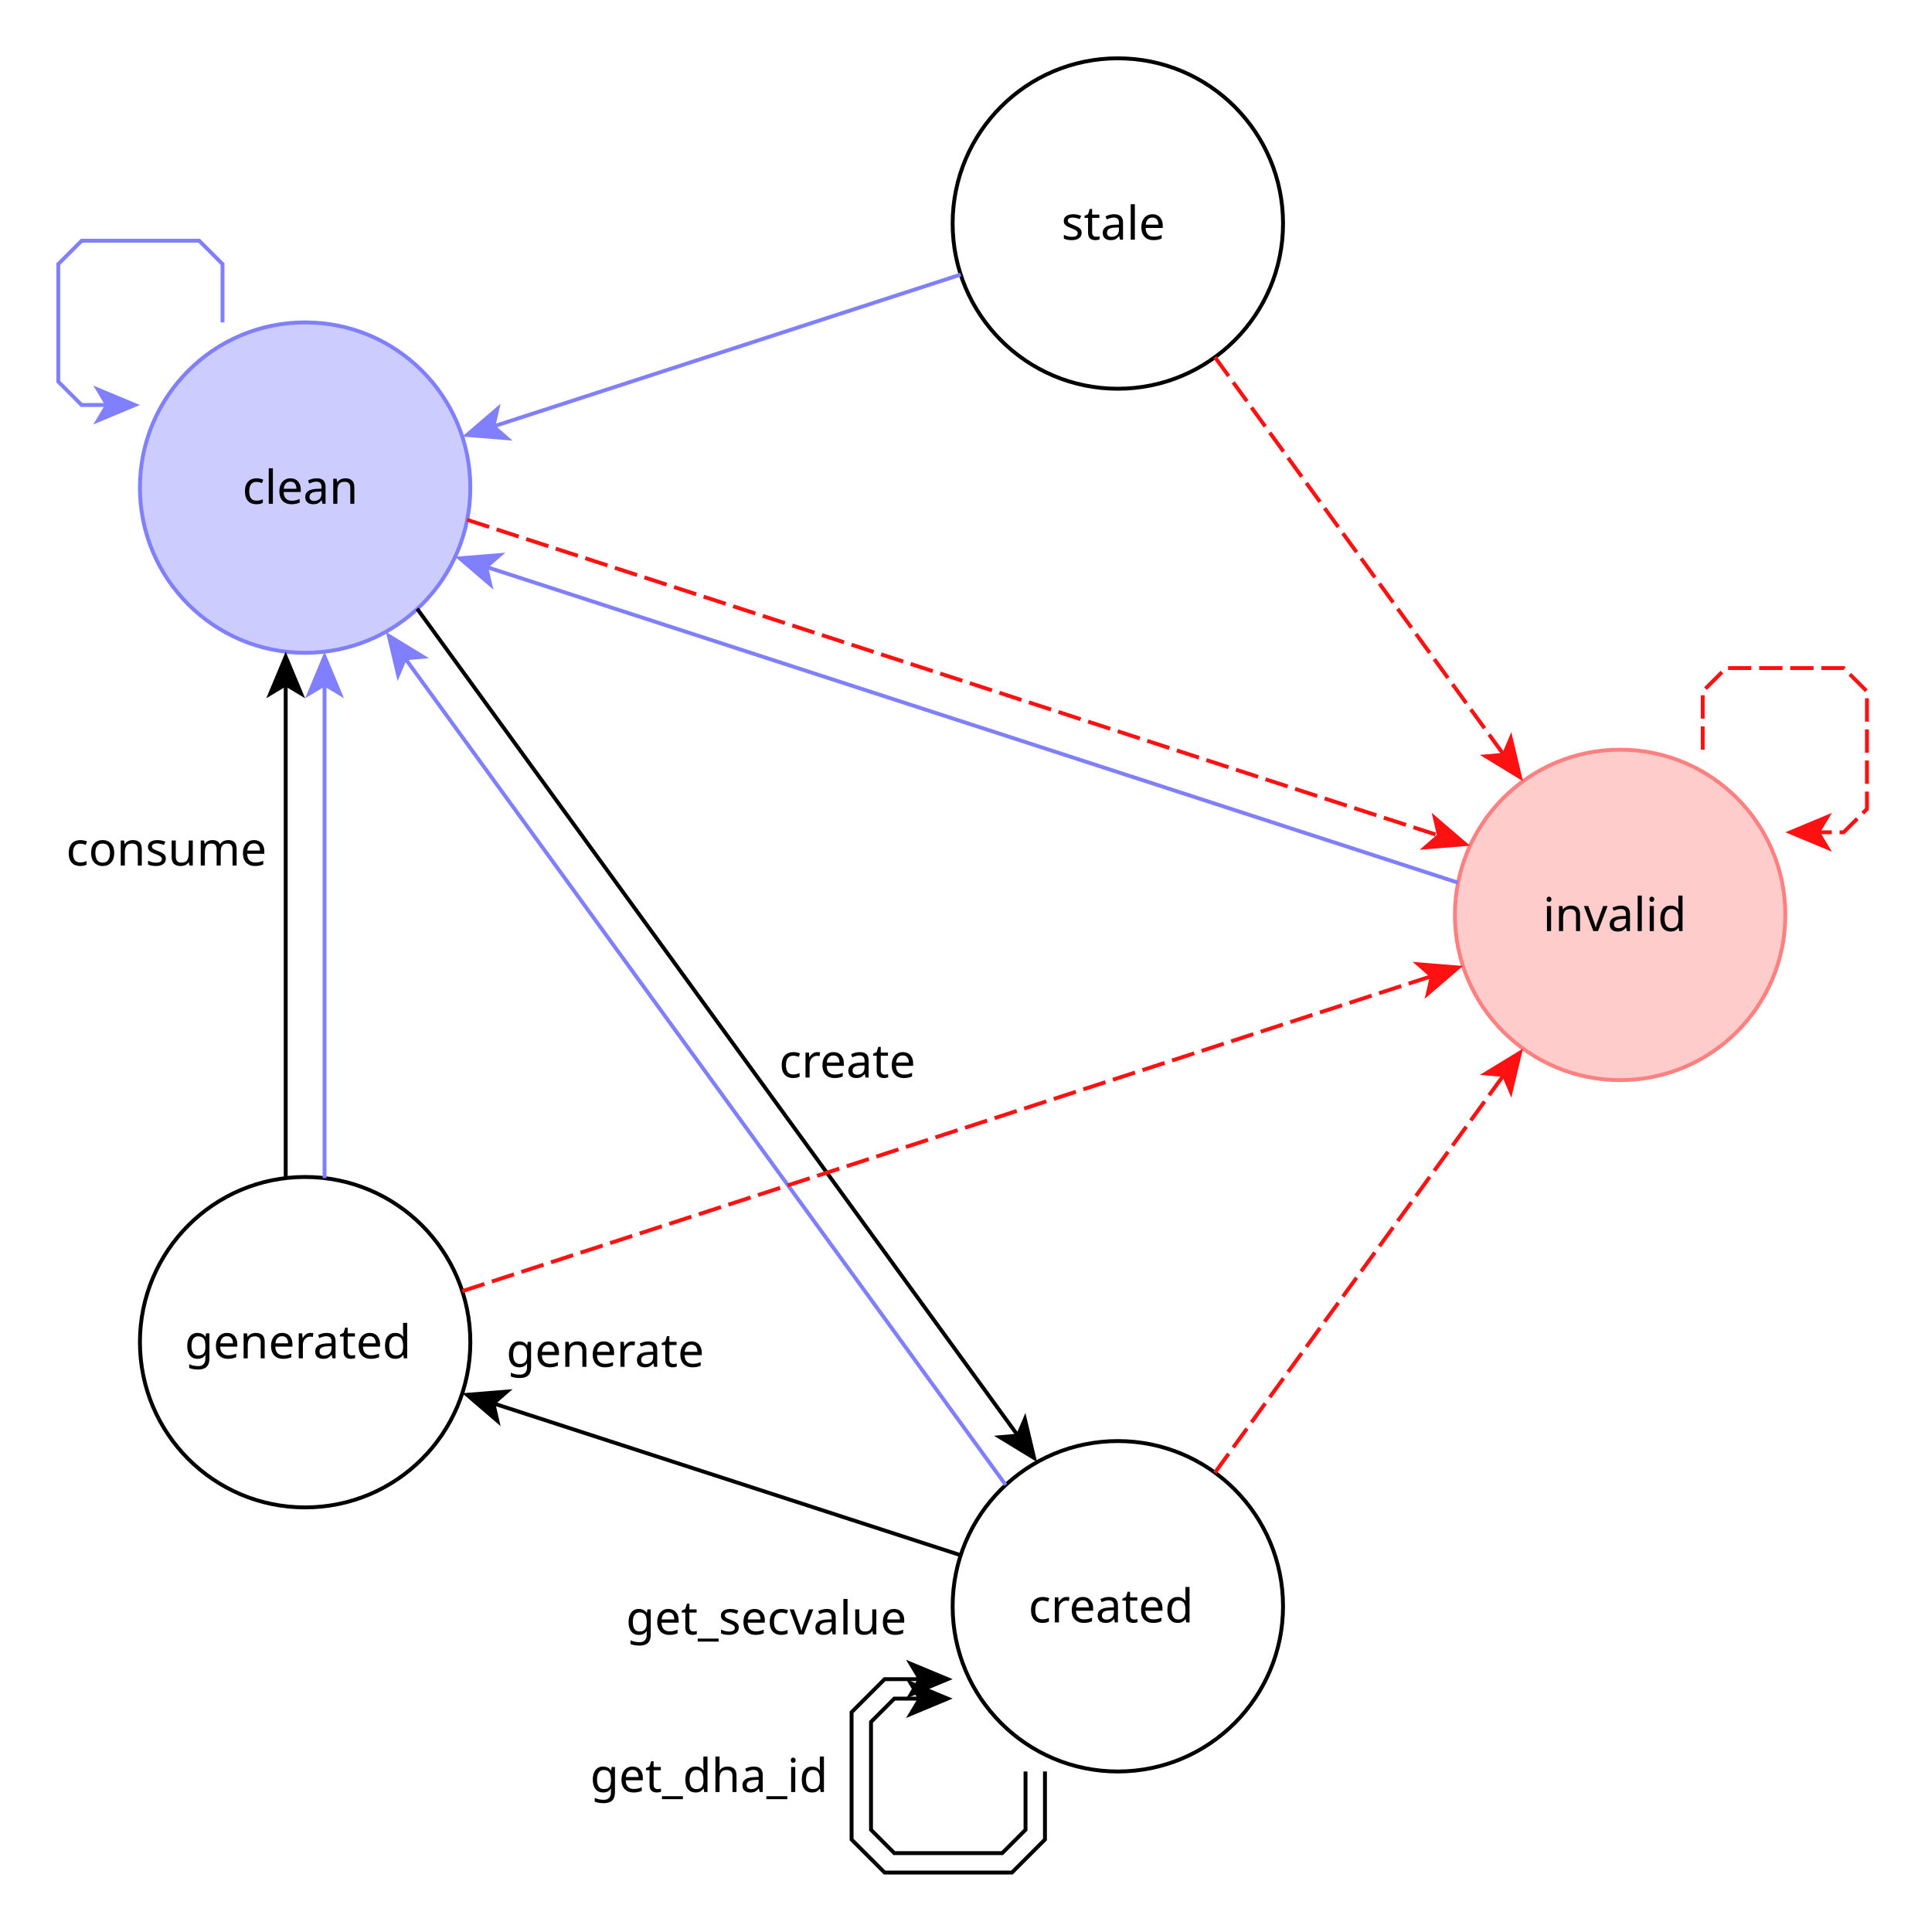
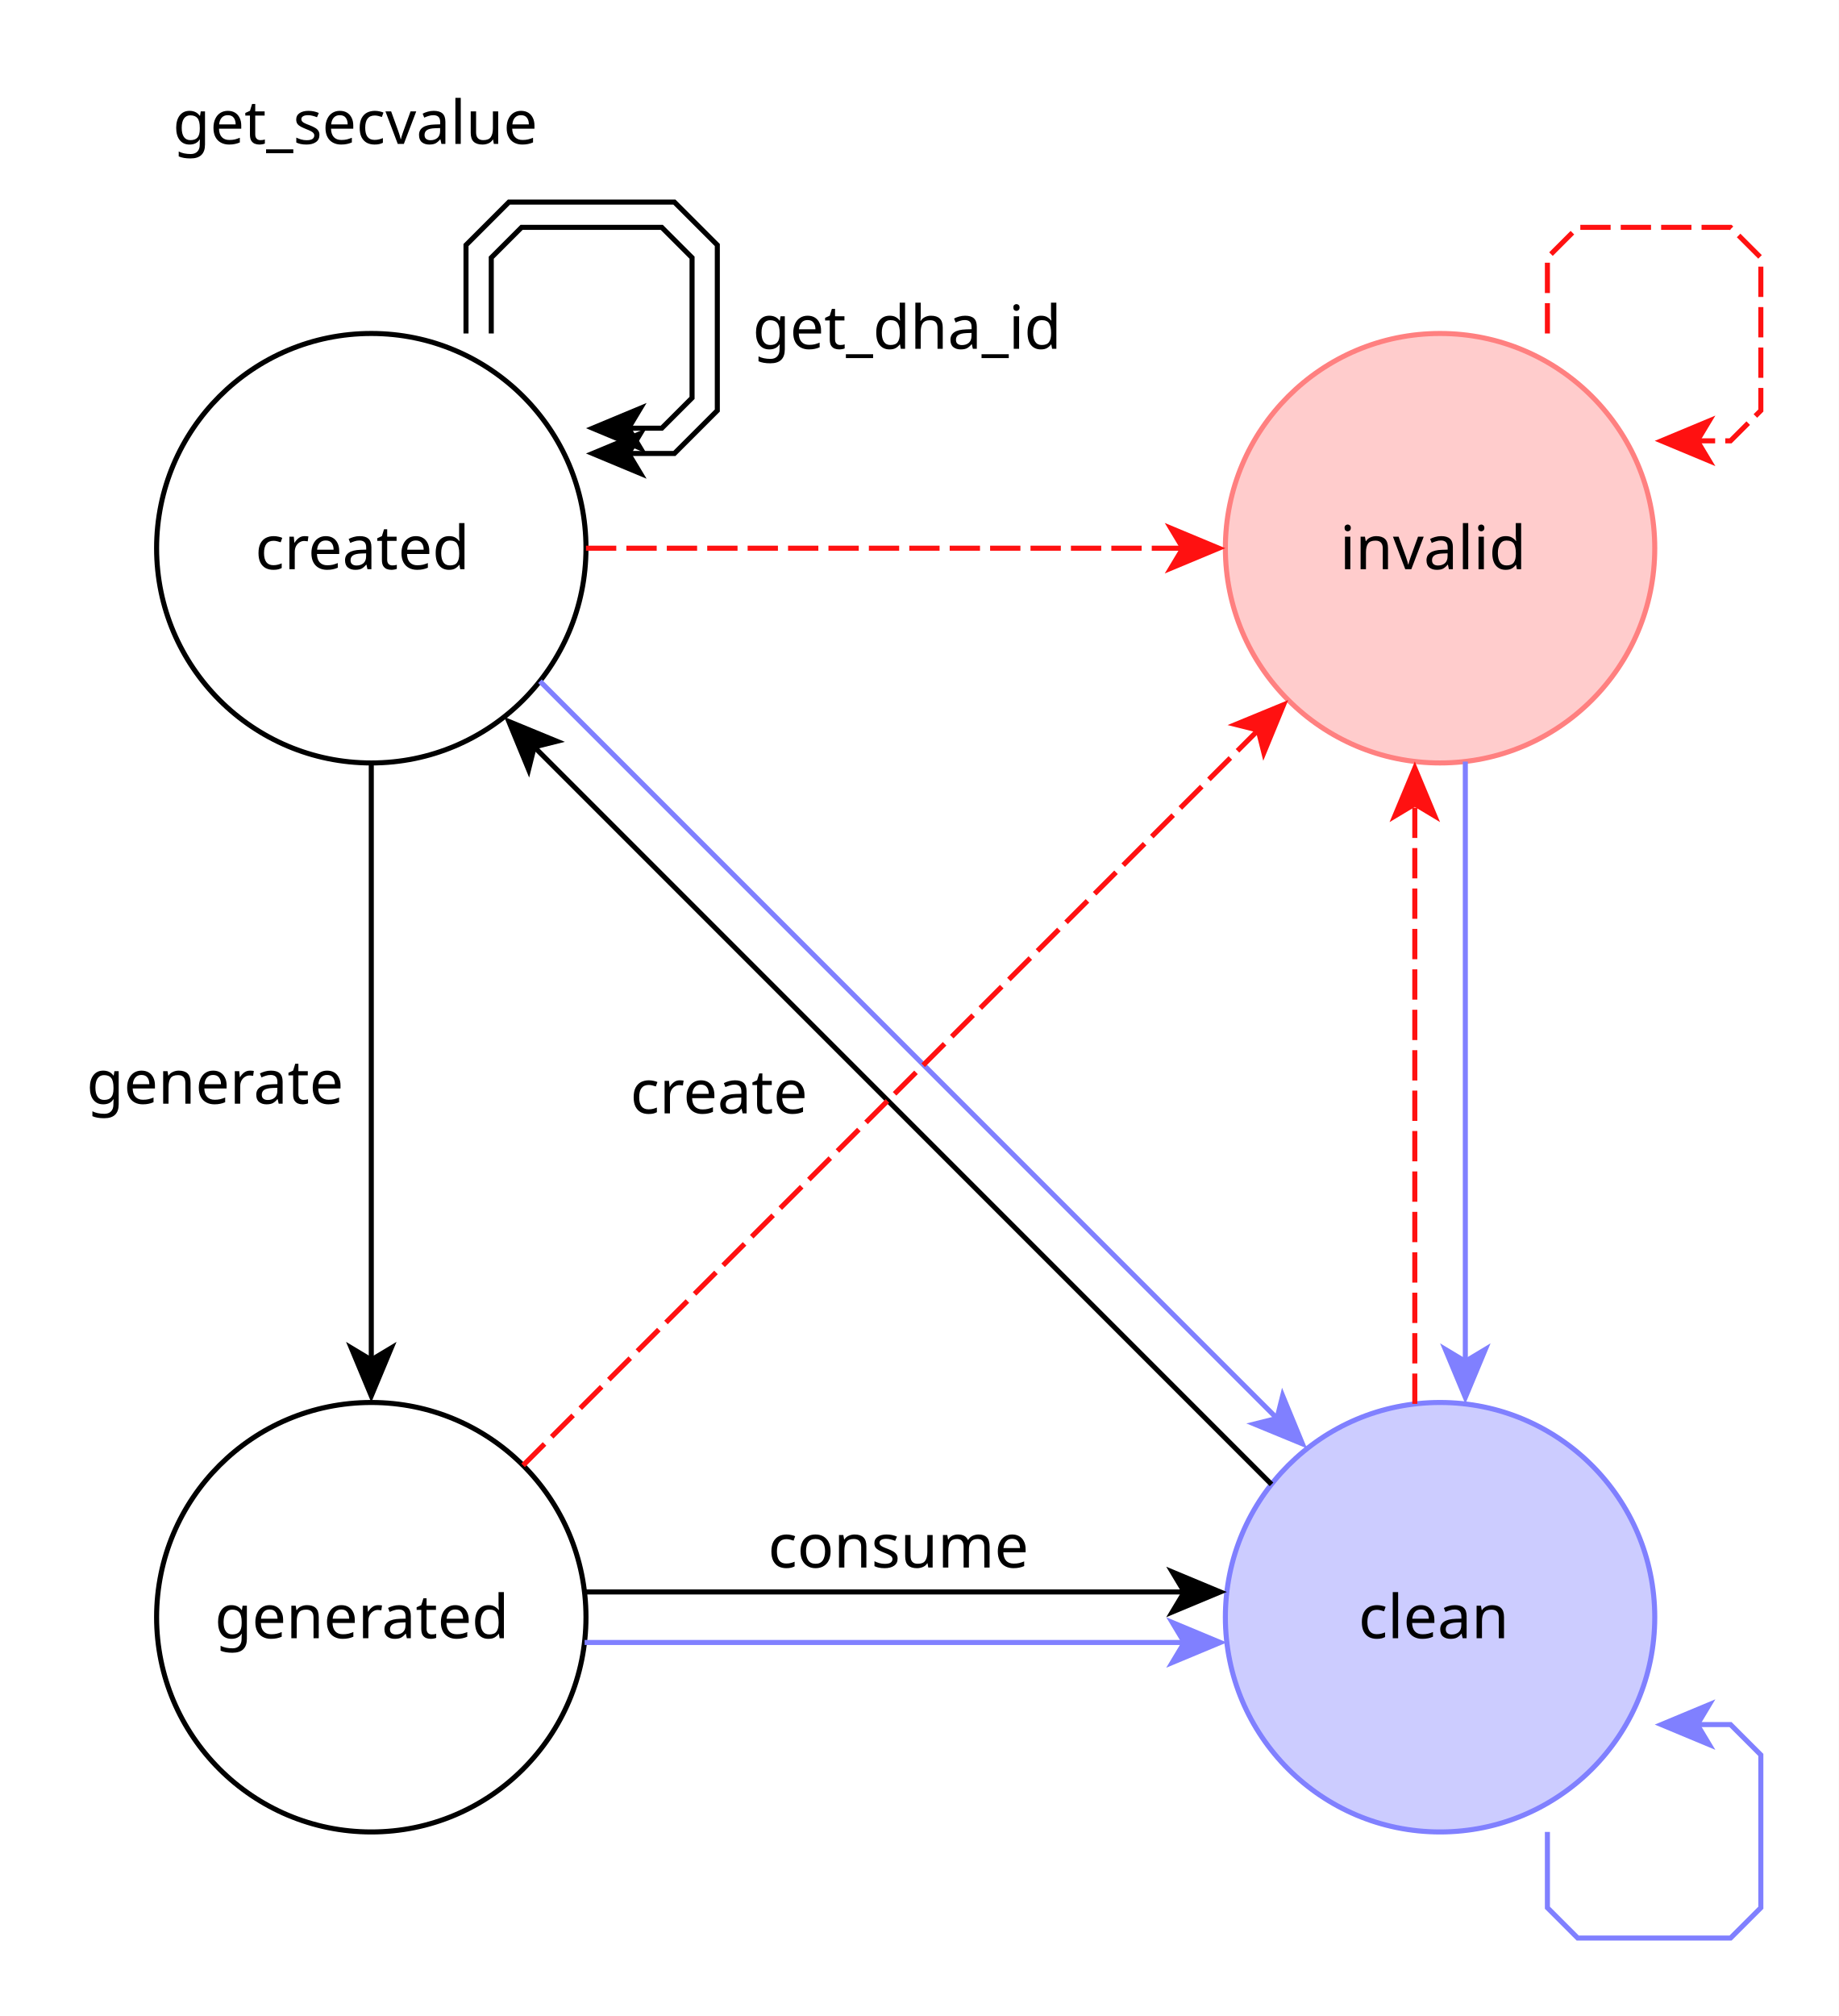
- <svg xmlns="http://www.w3.org/2000/svg" fill-opacity="1" color-rendering="auto" color-interpolation="auto" stroke="black" text-rendering="auto" stroke-linecap="square" width="496" stroke-miterlimit="10" stroke-opacity="1" shape-rendering="auto" fill="black" stroke-dasharray="none" font-weight="normal" stroke-width="1" height="497" font-family="'Dialog'" font-style="normal" stroke-linejoin="miter" font-size="12" stroke-dashoffset="0" image-rendering="auto">
+ <svg xmlns="http://www.w3.org/2000/svg" fill-opacity="1" color-rendering="auto" color-interpolation="auto" stroke="black" text-rendering="auto" stroke-linecap="square" width="364" stroke-miterlimit="10" stroke-opacity="1" shape-rendering="auto" fill="black" stroke-dasharray="none" font-weight="normal" stroke-width="1" height="399" font-family="'Dialog'" font-style="normal" stroke-linejoin="miter" font-size="12" stroke-dashoffset="0" image-rendering="auto">
  <defs id="genericDefs" />
  <g>
    <defs id="defs1">
      <clipPath clipPathUnits="userSpaceOnUse" id="clipPath1">
-         <path d="M0 0 L496 0 L496 497 L0 497 L0 0 Z" />
+         <path d="M0 0 L364 0 L364 399 L0 399 L0 0 Z" />
      </clipPath>
      <clipPath clipPathUnits="userSpaceOnUse" id="clipPath2">
-         <path d="M-15 -15 L481 -15 L481 482 L-15 482 L-15 -15 Z" />
+         <path d="M-31 -40 L333 -40 L333 359 L-31 359 L-31 -40 Z" />
      </clipPath>
    </defs>
-     <g fill="white" transform="translate(15,15)" stroke="white">
-       <rect x="-15" width="496" height="497" y="-15" clip-path="url(#clipPath2)" stroke="none" />
+     <g fill="white" transform="translate(31,40)" stroke="white">
+       <rect x="-31" width="364" height="399" y="-40" clip-path="url(#clipPath2)" stroke="none" />
    </g>
-     <g fill="rgb(204,204,255)" transform="matrix(1,0,0,1,15,15)" stroke="rgb(204,204,255)">
-       <circle r="42.5" clip-path="url(#clipPath2)" cx="63.5" cy="110.434" stroke="none" />
+     <g fill="rgb(204,204,255)" transform="matrix(1,0,0,1,31,40)" stroke="rgb(204,204,255)">
+       <circle r="42.5" clip-path="url(#clipPath2)" cx="254.074" cy="280.074" stroke="none" />
    </g>
-     <g stroke-miterlimit="1.45" font-family="sans-serif" transform="matrix(1,0,0,1,15,15)" stroke-linecap="butt">
-       <text x="47.363" xml:space="preserve" y="114.591" clip-path="url(#clipPath2)" stroke="none">clean</text>
-       <circle fill="none" r="42.5" clip-path="url(#clipPath2)" cx="63.5" cy="110.434" stroke="rgb(128,128,255)" />
+     <g stroke-miterlimit="1.45" font-family="sans-serif" transform="matrix(1,0,0,1,31,40)" stroke-linecap="butt">
+       <text x="237.938" xml:space="preserve" y="284.231" clip-path="url(#clipPath2)" stroke="none">clean</text>
+       <circle fill="none" r="42.5" clip-path="url(#clipPath2)" cx="254.074" cy="280.074" stroke="rgb(128,128,255)" />
    </g>
-     <g fill="rgb(255,204,204)" transform="matrix(1,0,0,1,15,15)" stroke="rgb(255,204,204)">
-       <circle r="42.5" clip-path="url(#clipPath2)" cx="401.799" cy="220.354" stroke="none" />
+     <g fill="rgb(255,204,204)" transform="matrix(1,0,0,1,31,40)" stroke="rgb(255,204,204)">
+       <circle r="42.5" clip-path="url(#clipPath2)" cx="254.074" cy="68.5" stroke="none" />
    </g>
-     <g stroke-miterlimit="1.45" font-family="sans-serif" transform="matrix(1,0,0,1,15,15)" stroke-linecap="butt">
-       <text x="381.959" xml:space="preserve" y="224.511" clip-path="url(#clipPath2)" stroke="none">invalid</text>
-       <circle fill="none" r="42.5" clip-path="url(#clipPath2)" cx="401.799" cy="220.354" stroke="rgb(255,128,128)" />
+     <g stroke-miterlimit="1.45" font-family="sans-serif" transform="matrix(1,0,0,1,31,40)" stroke-linecap="butt">
+       <text x="234.234" xml:space="preserve" y="72.656" clip-path="url(#clipPath2)" stroke="none">invalid</text>
+       <circle fill="none" r="42.5" clip-path="url(#clipPath2)" cx="254.074" cy="68.5" stroke="rgb(255,128,128)" />
    </g>
-     <g fill="white" transform="matrix(1,0,0,1,15,15)" stroke="white">
-       <circle r="42.5" clip-path="url(#clipPath2)" cx="272.58" cy="42.5" stroke="none" />
+     <g fill="white" transform="matrix(1,0,0,1,31,40)" stroke="white">
+       <circle r="42.5" clip-path="url(#clipPath2)" cx="42.5" cy="68.5" stroke="none" />
    </g>
-     <g stroke-miterlimit="1.45" font-family="sans-serif" transform="matrix(1,0,0,1,15,15)" stroke-linecap="butt">
-       <text x="258.067" xml:space="preserve" y="46.656" clip-path="url(#clipPath2)" stroke="none">stale</text>
-       <circle fill="none" r="42.5" clip-path="url(#clipPath2)" cx="272.58" cy="42.5" />
+     <g stroke-miterlimit="1.45" font-family="sans-serif" transform="matrix(1,0,0,1,31,40)" stroke-linecap="butt">
+       <text x="19.514" xml:space="preserve" y="72.656" clip-path="url(#clipPath2)" stroke="none">created</text>
+       <circle fill="none" r="42.5" clip-path="url(#clipPath2)" cx="42.5" cy="68.5" />
    </g>
-     <g fill="white" transform="matrix(1,0,0,1,15,15)" stroke="white">
-       <circle r="42.5" clip-path="url(#clipPath2)" cx="272.58" cy="398.209" stroke="none" />
+     <g fill="white" transform="matrix(1,0,0,1,31,40)" stroke="white">
+       <circle r="42.5" clip-path="url(#clipPath2)" cx="42.5" cy="280.074" stroke="none" />
    </g>
-     <g stroke-miterlimit="1.45" font-family="sans-serif" transform="matrix(1,0,0,1,15,15)" stroke-linecap="butt">
-       <text x="249.594" xml:space="preserve" y="402.365" clip-path="url(#clipPath2)" stroke="none">created</text>
-       <circle fill="none" r="42.5" clip-path="url(#clipPath2)" cx="272.58" cy="398.209" />
+     <g stroke-miterlimit="1.45" font-family="sans-serif" transform="matrix(1,0,0,1,31,40)" stroke-linecap="butt">
+       <text x="11.51" xml:space="preserve" y="284.231" clip-path="url(#clipPath2)" stroke="none">generated</text>
+       <circle fill="none" r="42.5" clip-path="url(#clipPath2)" cx="42.5" cy="280.074" />
+       <path fill="none" d="M275.324 322.574 L275.324 337.574 L281.324 343.574 L311.574 343.574 L317.574 337.574 L317.574 307.324 L311.574 301.324 L304.574 301.324" clip-path="url(#clipPath2)" stroke="rgb(128,128,255)" />
+       <path fill="rgb(128,128,255)" d="M296.574 301.324 L308.574 306.324 L305.574 301.324 L308.574 296.324 Z" clip-path="url(#clipPath2)" stroke="none" />
    </g>
-     <g fill="white" transform="matrix(1,0,0,1,15,15)" stroke="white">
-       <circle r="42.5" clip-path="url(#clipPath2)" cx="63.5" cy="330.274" stroke="none" />
+     <g fill="rgb(255,17,17)" stroke-dasharray="6,2" stroke-miterlimit="1.45" transform="matrix(1,0,0,1,31,40)" stroke-linecap="butt" stroke="rgb(255,17,17)">
+       <path fill="none" d="M249.074 237.847 L249.074 118.713" clip-path="url(#clipPath2)" />
+       <path d="M249.074 110.713 L244.074 122.713 L249.074 119.713 L254.074 122.713 Z" clip-path="url(#clipPath2)" stroke="none" />
+       <path fill="none" d="M275.324 26 L275.324 11 L281.324 5 L311.574 5 L317.574 11 L317.574 41.25 L311.574 47.25 L304.574 47.25" clip-path="url(#clipPath2)" />
+       <path d="M296.574 47.25 L308.574 52.25 L305.574 47.25 L308.574 42.25 Z" clip-path="url(#clipPath2)" stroke="none" />
+       <path fill="none" stroke-dasharray="none" d="M259.074 110.727 L259.074 229.862" clip-path="url(#clipPath2)" stroke="rgb(128,128,255)" />
+       <path fill="rgb(128,128,255)" stroke-dasharray="none" d="M259.074 237.862 L264.074 225.862 L259.074 228.862 L254.074 225.862 Z" clip-path="url(#clipPath2)" stroke="none" />
+       <path fill="none" stroke-dasharray="none" d="M61.25 26 L61.25 8.5 L69.75 0 L102.5 0 L111 8.5 L111 41.25 L102.5 49.75 L93 49.75" clip-path="url(#clipPath2)" stroke="black" />
+       <path fill="black" stroke-dasharray="none" d="M85 49.75 L97 54.75 L94 49.75 L97 44.75 Z" clip-path="url(#clipPath2)" stroke="none" />
    </g>
-     <g stroke-miterlimit="1.45" font-family="sans-serif" transform="matrix(1,0,0,1,15,15)" stroke-linecap="butt">
-       <text x="32.51" xml:space="preserve" y="334.43" clip-path="url(#clipPath2)" stroke="none">generated</text>
-       <circle fill="none" r="42.5" clip-path="url(#clipPath2)" cx="63.5" cy="330.274" />
-       <path fill="none" d="M42.25 67.934 L42.25 52.934 L36.25 46.934 L6 46.934 L0 52.934 L0 83.184 L6 89.184 L13 89.184" clip-path="url(#clipPath2)" stroke="rgb(128,128,255)" />
-       <path fill="rgb(128,128,255)" d="M21 89.184 L9 84.184 L12 89.184 L9 94.184 Z" clip-path="url(#clipPath2)" stroke="none" />
+     <g stroke-miterlimit="1.45" font-family="sans-serif" transform="matrix(1,0,0,1,31,40)" stroke-linecap="butt">
+       <text x="118" xml:space="preserve" y="29.031" clip-path="url(#clipPath2)" stroke="none">get_dha_id</text>
+       <path fill="none" d="M66.25 26 L66.25 11 L72.25 5 L100 5 L106 11 L106 38.75 L100 44.75 L93 44.75" clip-path="url(#clipPath2)" />
+       <path d="M85 44.75 L97 49.75 L94 44.75 L97 39.75 Z" clip-path="url(#clipPath2)" stroke="none" />
+       <text x="3.222" xml:space="preserve" y="-11.515" clip-path="url(#clipPath2)" stroke="none">get_secvalue</text>
+       <path fill="none" d="M220.709 253.78 L74.461 107.532" clip-path="url(#clipPath2)" />
+       <path d="M68.804 101.875 L73.754 113.896 L75.168 108.239 L80.825 106.825 Z" clip-path="url(#clipPath2)" stroke="none" />
+       <text x="93.787" xml:space="preserve" y="180.354" clip-path="url(#clipPath2)" stroke="none">create</text>
    </g>
-     <g fill="rgb(255,17,17)" stroke-dasharray="6,2" stroke-miterlimit="1.45" transform="matrix(1,0,0,1,15,15)" stroke-linecap="butt" stroke="rgb(255,17,17)">
-       <path fill="none" d="M105.144 118.708 L355.585 200.081" clip-path="url(#clipPath2)" />
-       <path d="M363.193 202.553 L353.326 194.09 L354.634 199.772 L350.236 203.6 Z" clip-path="url(#clipPath2)" stroke="none" />
-       <path fill="none" d="M423.049 177.854 L423.049 162.854 L429.049 156.854 L459.299 156.854 L465.299 162.854 L465.299 193.104 L459.299 199.104 L452.299 199.104" clip-path="url(#clipPath2)" />
-       <path d="M444.299 199.104 L456.299 204.104 L453.299 199.104 L456.299 194.104 Z" clip-path="url(#clipPath2)" stroke="none" />
-       <path fill="none" stroke-dasharray="none" d="M360.131 212.073 L109.672 130.694" clip-path="url(#clipPath2)" stroke="rgb(128,128,255)" />
-       <path fill="rgb(128,128,255)" stroke-dasharray="none" d="M102.064 128.222 L111.931 136.685 L110.623 131.003 L115.021 127.175 Z" clip-path="url(#clipPath2)" stroke="none" />
-       <path fill="none" d="M297.561 76.883 L372.116 179.499" clip-path="url(#clipPath2)" />
-       <path d="M376.818 185.971 L373.81 173.324 L371.528 178.69 L365.72 179.202 Z" clip-path="url(#clipPath2)" stroke="none" />
-       <path fill="none" stroke-dasharray="none" d="M232.16 55.633 L111.528 94.829" clip-path="url(#clipPath2)" stroke="rgb(128,128,255)" />
-       <path fill="rgb(128,128,255)" stroke-dasharray="none" d="M103.92 97.301 L116.878 98.348 L112.479 94.52 L113.787 88.838 Z" clip-path="url(#clipPath2)" stroke="none" />
-       <path fill="none" stroke-dasharray="none" d="M253.83 440.709 L253.83 458.209 L245.33 466.709 L212.58 466.709 L204.08 458.209 L204.08 425.459 L212.58 416.959 L222.08 416.959" clip-path="url(#clipPath2)" stroke="black" />
-       <path fill="black" stroke-dasharray="none" d="M230.08 416.959 L218.08 411.959 L221.08 416.959 L218.08 421.959 Z" clip-path="url(#clipPath2)" stroke="none" />
+     <g fill="rgb(255,17,17)" stroke-dasharray="6,2" stroke-miterlimit="1.45" transform="matrix(1,0,0,1,31,40)" stroke-linecap="butt" stroke="rgb(255,17,17)">
+       <path fill="none" d="M85 68.5 L203.574 68.5" clip-path="url(#clipPath2)" />
+       <path d="M211.574 68.5 L199.574 63.5 L202.574 68.5 L199.574 73.5 Z" clip-path="url(#clipPath2)" stroke="none" />
+       <path fill="none" stroke-dasharray="none" d="M75.889 94.818 L222.087 241.016" clip-path="url(#clipPath2)" stroke="rgb(128,128,255)" />
+       <path fill="rgb(128,128,255)" stroke-dasharray="none" d="M227.744 246.673 L222.794 234.652 L221.38 240.309 L215.723 241.723 Z" clip-path="url(#clipPath2)" stroke="none" />
+       <path fill="none" stroke-dasharray="none" d="M42.5 111 L42.5 229.574" clip-path="url(#clipPath2)" stroke="black" />
+       <path fill="black" stroke-dasharray="none" d="M42.5 237.574 L47.5 225.574 L42.5 228.574 L37.5 225.574 Z" clip-path="url(#clipPath2)" stroke="none" />
    </g>
-     <g stroke-miterlimit="1.45" font-family="sans-serif" transform="matrix(1,0,0,1,15,15)" stroke-linecap="butt">
-       <text x="136.848" xml:space="preserve" y="445.99" clip-path="url(#clipPath2)" stroke="none">get_dha_id</text>
-       <path fill="none" d="M248.83 440.709 L248.83 455.709 L242.83 461.709 L215.08 461.709 L209.08 455.709 L209.08 427.959 L215.08 421.959 L222.08 421.959" clip-path="url(#clipPath2)" />
-       <path d="M230.08 421.959 L218.08 416.959 L221.08 421.959 L218.08 426.959 Z" clip-path="url(#clipPath2)" stroke="none" />
-       <text x="146.052" xml:space="preserve" y="405.444" clip-path="url(#clipPath2)" stroke="none">get_secvalue</text>
-       <path fill="none" d="M92.327 141.605 L247.108 354.643" clip-path="url(#clipPath2)" />
-       <path d="M251.811 361.115 L248.803 348.468 L246.521 353.834 L240.712 354.346 Z" clip-path="url(#clipPath2)" stroke="none" />
-       <text x="185.453" xml:space="preserve" y="262.201" clip-path="url(#clipPath2)" stroke="none">create</text>
+     <g stroke-miterlimit="1.45" font-family="sans-serif" transform="matrix(1,0,0,1,31,40)" stroke-linecap="butt">
+       <text x="-13.863" xml:space="preserve" y="178.443" clip-path="url(#clipPath2)" stroke="none">generate</text>
+       <path fill="none" d="M84.727 275.074 L203.862 275.074" clip-path="url(#clipPath2)" />
+       <path d="M211.862 275.074 L199.862 270.074 L202.862 275.074 L199.862 280.074 Z" clip-path="url(#clipPath2)" stroke="none" />
+       <text x="121.05" xml:space="preserve" y="270.246" clip-path="url(#clipPath2)" stroke="none">consume</text>
    </g>
-     <g fill="rgb(255,17,17)" stroke-dasharray="6,2" stroke-miterlimit="1.45" transform="matrix(1,0,0,1,15,15)" stroke-linecap="butt" stroke="rgb(255,17,17)">
-       <path fill="none" d="M297.561 363.825 L372.116 261.21" clip-path="url(#clipPath2)" />
-       <path d="M376.818 254.738 L365.719 261.507 L371.528 262.019 L373.81 267.385 Z" clip-path="url(#clipPath2)" stroke="none" />
-       <path fill="none" stroke-dasharray="none" d="M243.71 366.979 L88.984 154.017" clip-path="url(#clipPath2)" stroke="rgb(128,128,255)" />
-       <path fill="rgb(128,128,255)" stroke-dasharray="none" d="M84.282 147.544 L87.29 160.191 L89.572 154.826 L95.38 154.314 Z" clip-path="url(#clipPath2)" stroke="none" />
-       <path fill="none" stroke-dasharray="none" d="M232.16 385.075 L111.528 345.88" clip-path="url(#clipPath2)" stroke="black" />
-       <path fill="black" stroke-dasharray="none" d="M103.92 343.408 L113.787 351.871 L112.479 346.189 L116.878 342.36 Z" clip-path="url(#clipPath2)" stroke="none" />
-     </g>
-     <g stroke-miterlimit="1.45" font-family="sans-serif" transform="matrix(1,0,0,1,15,15)" stroke-linecap="butt">
-       <text x="115.266" xml:space="preserve" y="336.616" clip-path="url(#clipPath2)" stroke="none">generate</text>
-       <path fill="none" d="M58.5 288.061 L58.5 160.629" clip-path="url(#clipPath2)" />
-       <path d="M58.5 152.629 L53.5 164.629 L58.5 161.629 L63.5 164.629 Z" clip-path="url(#clipPath2)" stroke="none" />
-       <text x="2.025" xml:space="preserve" y="207.655" clip-path="url(#clipPath2)" stroke="none">consume</text>
-     </g>
-     <g fill="rgb(255,17,17)" stroke-dasharray="6,2" stroke-miterlimit="1.45" transform="matrix(1,0,0,1,15,15)" stroke-linecap="butt" stroke="rgb(255,17,17)">
-       <path fill="none" d="M103.92 317.141 L353.771 235.96" clip-path="url(#clipPath2)" />
-       <path d="M361.379 233.488 L348.421 232.44 L352.82 236.269 L351.512 241.951 Z" clip-path="url(#clipPath2)" stroke="none" />
-       <path fill="none" stroke-dasharray="none" d="M68.5 288.061 L68.5 160.629" clip-path="url(#clipPath2)" stroke="rgb(128,128,255)" />
-       <path fill="rgb(128,128,255)" stroke-dasharray="none" d="M68.5 152.629 L63.5 164.629 L68.5 161.629 L73.5 164.629 Z" clip-path="url(#clipPath2)" stroke="none" />
+     <g fill="rgb(255,17,17)" stroke-dasharray="6,2" stroke-miterlimit="1.45" transform="matrix(1,0,0,1,31,40)" stroke-linecap="butt" stroke="rgb(255,17,17)">
+       <path fill="none" d="M72.552 250.022 L218.365 104.209" clip-path="url(#clipPath2)" />
+       <path d="M224.022 98.552 L212.001 103.502 L217.658 104.916 L219.073 110.573 Z" clip-path="url(#clipPath2)" stroke="none" />
+       <path fill="none" stroke-dasharray="none" d="M84.727 285.074 L203.862 285.074" clip-path="url(#clipPath2)" stroke="rgb(128,128,255)" />
+       <path fill="rgb(128,128,255)" stroke-dasharray="none" d="M211.862 285.074 L199.862 280.074 L202.862 285.074 L199.862 290.074 Z" clip-path="url(#clipPath2)" stroke="none" />
    </g>
  </g>
</svg>
